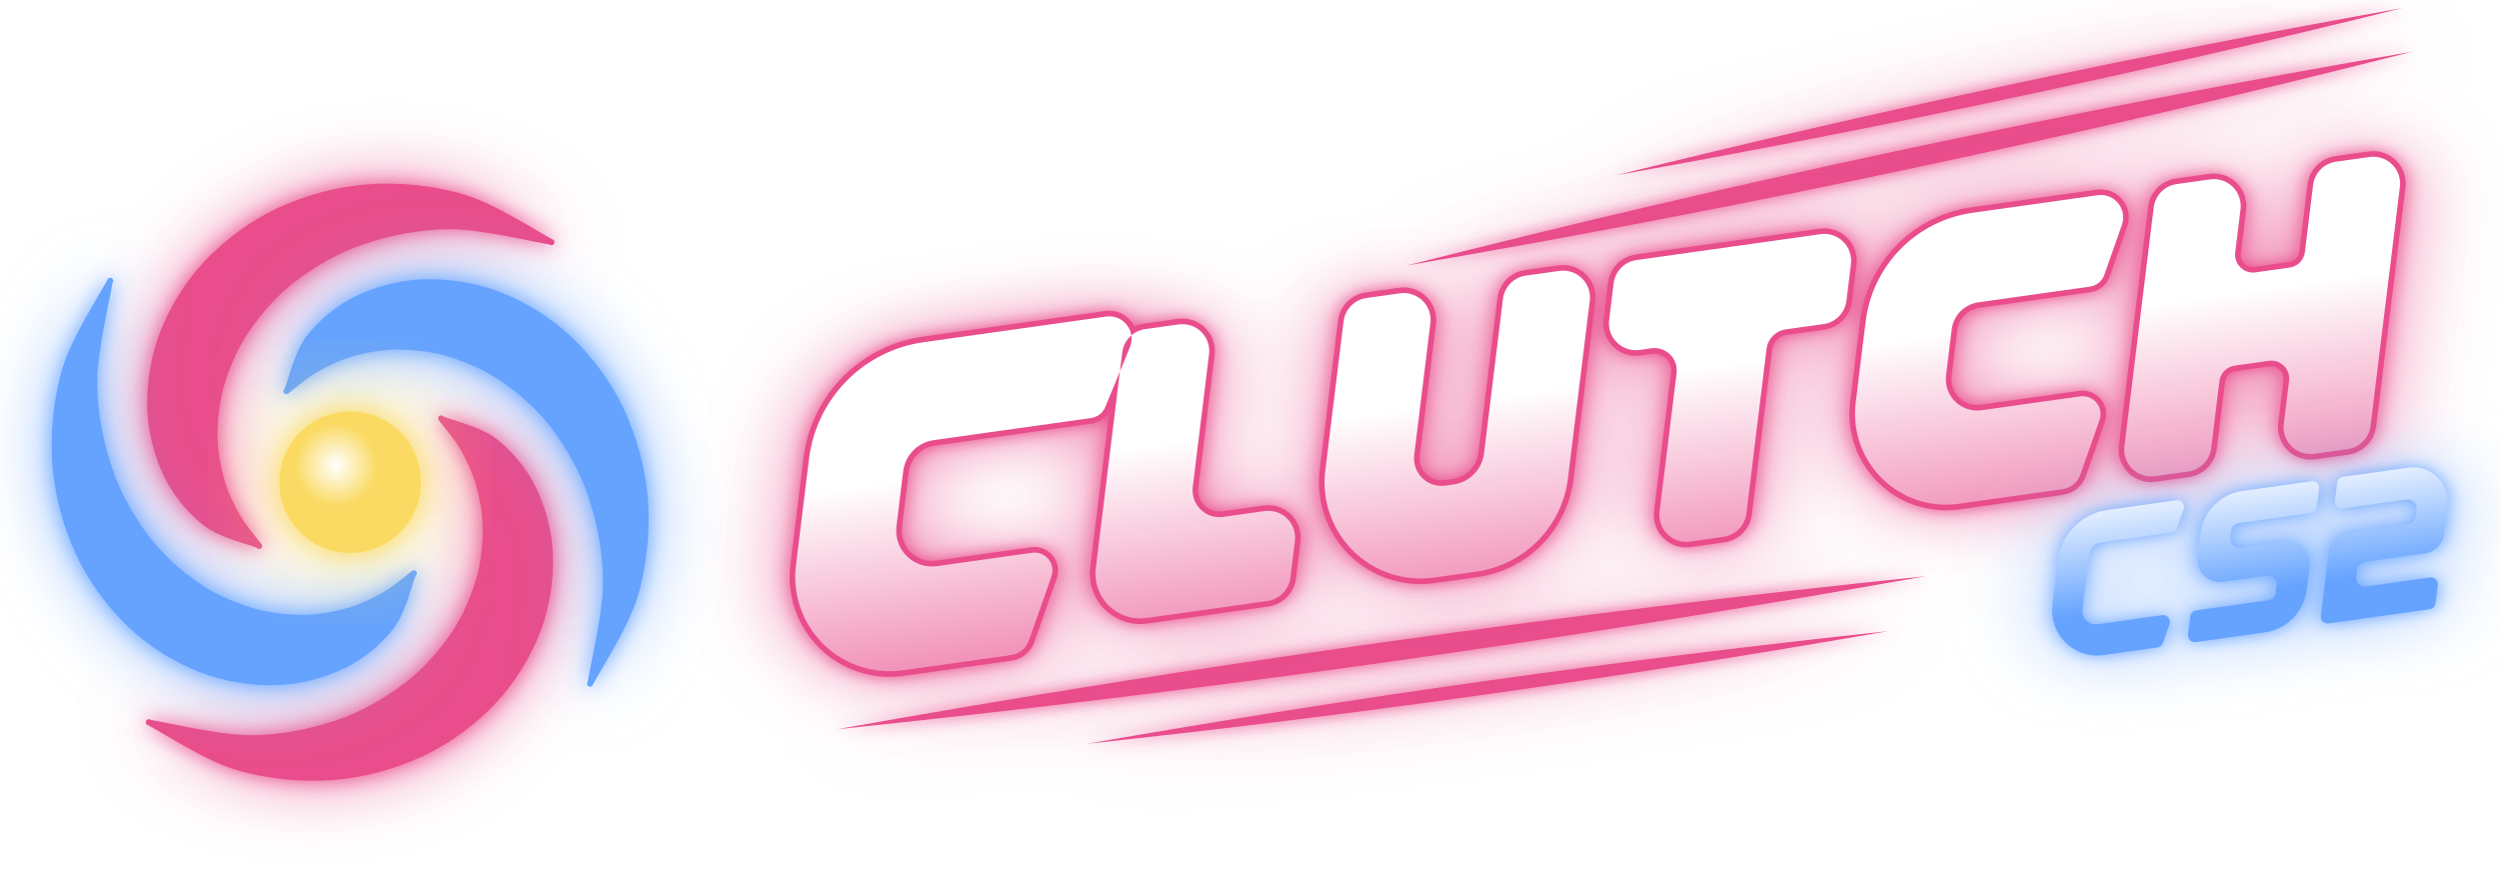
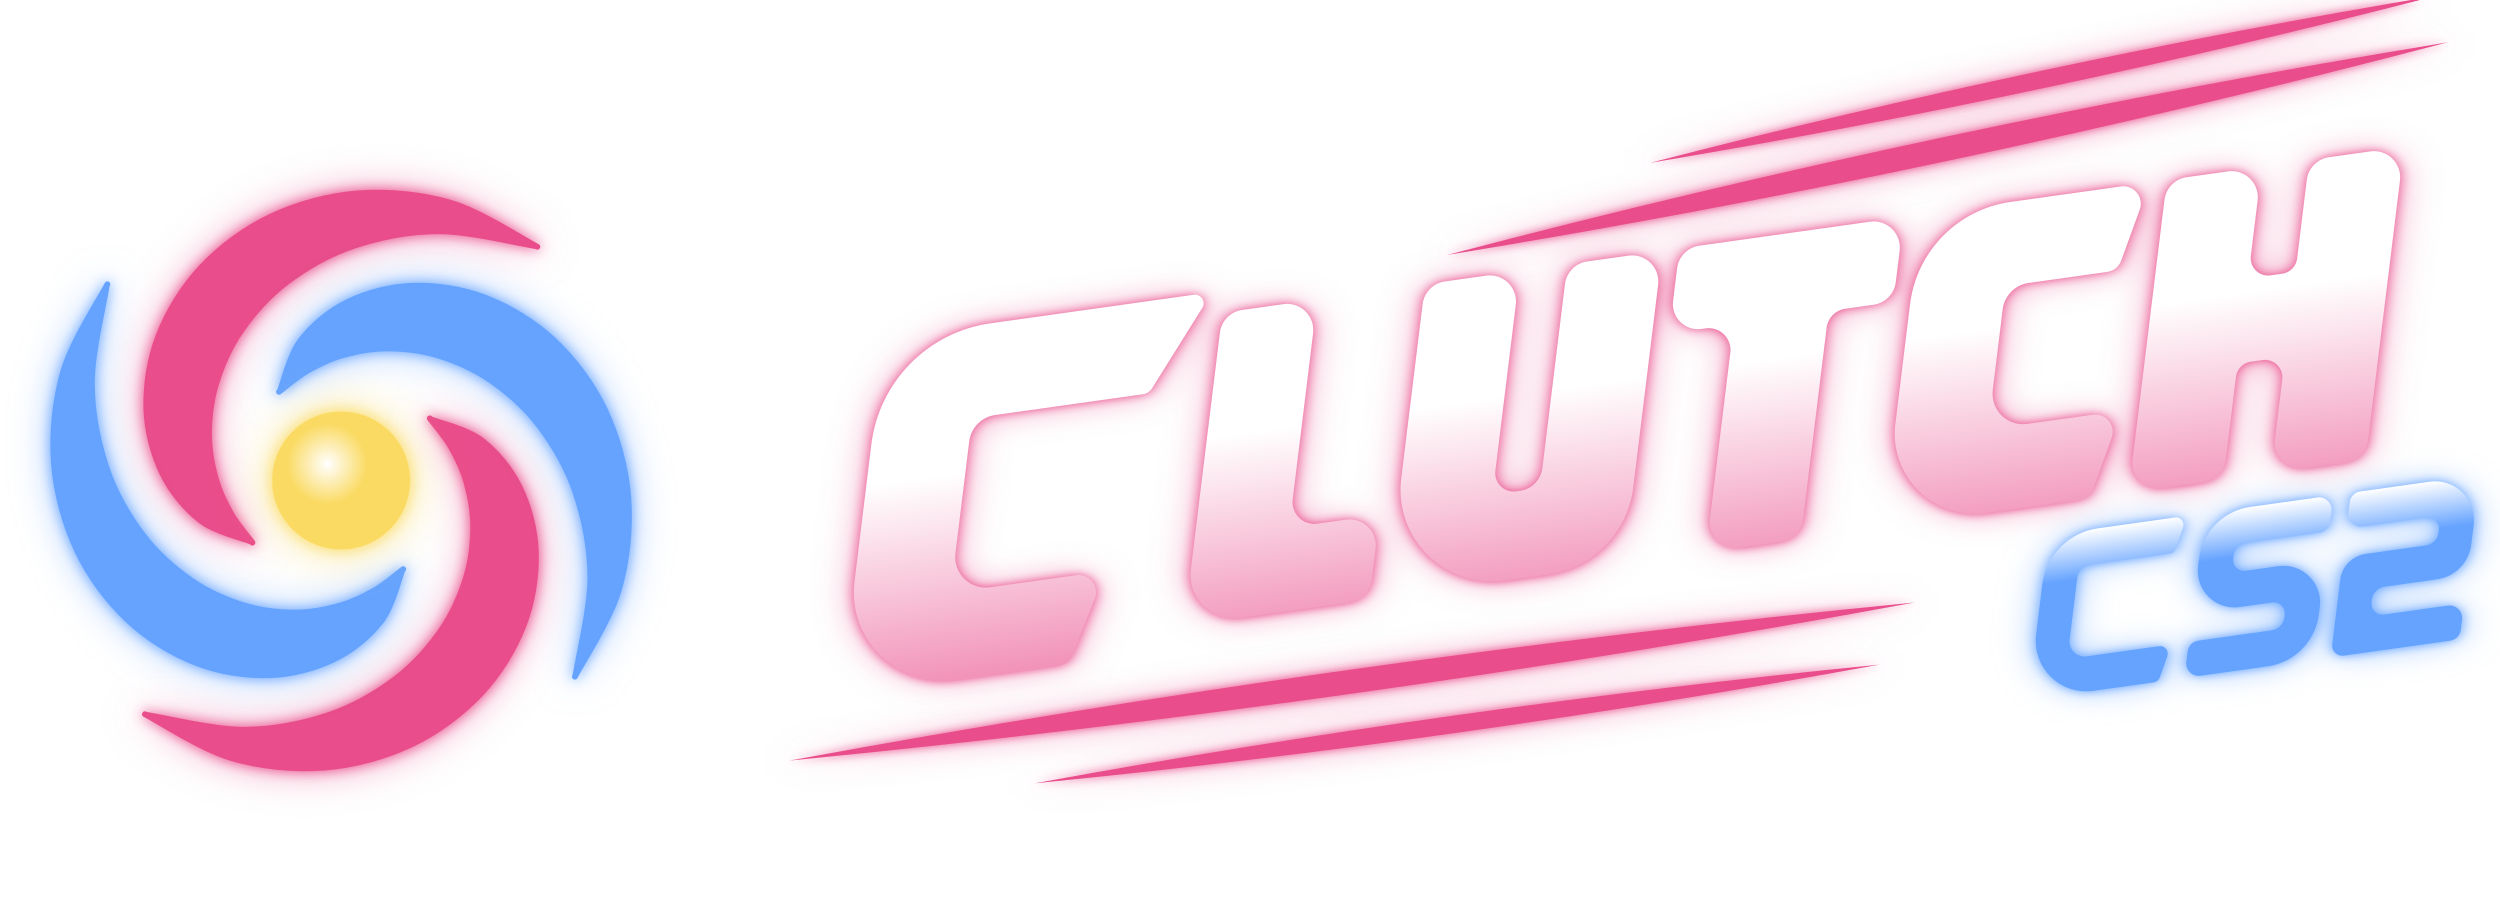
- <svg xmlns="http://www.w3.org/2000/svg" viewBox="-338 -122 1118 391" width="1118" height="391" role="img" aria-labelledby="title">
-   <g id="symbol" transform="translate(-326 -51) scale(1.13)">
+ <svg xmlns="http://www.w3.org/2000/svg" viewBox="-374 -121 1148 420" width="1148" height="420" role="img" aria-labelledby="title">
+   <g id="symbol" transform="translate(-362 -45) scale(1.13)">
    <defs>
      <filter id="sp" x="-50%" y="-50%" width="200%" height="200%" color-interpolation-filters="sRGB">
-         <feGaussianBlur in="SourceAlpha" stdDeviation="4" result="n" />
-         <feFlood flood-color="#E94D8B" flood-opacity="0.95" />
+         <feGaussianBlur in="SourceAlpha" stdDeviation="2.5" result="n" />
+         <feFlood flood-color="#E94D8B" flood-opacity="1" />
        <feComposite in2="n" operator="in" result="gn" />
-         <feGaussianBlur in="SourceAlpha" stdDeviation="14" result="w" />
-         <feFlood flood-color="#E94D8B" flood-opacity="0.7" />
+         <feGaussianBlur in="SourceAlpha" stdDeviation="8" result="w" />
+         <feFlood flood-color="#E94D8B" flood-opacity="0.5" />
        <feComposite in2="w" operator="in" result="gw" />
        <feMerge>
          <feMergeNode in="gw" />
          <feMergeNode in="gn" />
          <feMergeNode in="SourceGraphic" />
        </feMerge>
      </filter>
      <filter id="sb" x="-50%" y="-50%" width="200%" height="200%" color-interpolation-filters="sRGB">
-         <feGaussianBlur in="SourceAlpha" stdDeviation="4" result="n" />
-         <feFlood flood-color="#65A3FF" flood-opacity="0.95" />
+         <feGaussianBlur in="SourceAlpha" stdDeviation="2.5" result="n" />
+         <feFlood flood-color="#65A3FF" flood-opacity="1" />
        <feComposite in2="n" operator="in" result="gn" />
-         <feGaussianBlur in="SourceAlpha" stdDeviation="14" result="w" />
-         <feFlood flood-color="#65A3FF" flood-opacity="0.7" />
+         <feGaussianBlur in="SourceAlpha" stdDeviation="8" result="w" />
+         <feFlood flood-color="#65A3FF" flood-opacity="0.5" />
        <feComposite in2="w" operator="in" result="gw" />
        <feMerge>
          <feMergeNode in="gw" />
          <feMergeNode in="gn" />
          <feMergeNode in="SourceGraphic" />
        </feMerge>
      </filter>
      <filter id="sg" x="-50%" y="-50%" width="200%" height="200%" color-interpolation-filters="sRGB">
-         <feGaussianBlur in="SourceAlpha" stdDeviation="5" result="n" />
+         <feGaussianBlur in="SourceAlpha" stdDeviation="3" result="n" />
        <feFlood flood-color="#FADA62" flood-opacity="1" />
        <feComposite in2="n" operator="in" result="gn" />
-         <feGaussianBlur in="SourceAlpha" stdDeviation="18" result="w" />
-         <feFlood flood-color="#FADA62" flood-opacity="0.85" />
+         <feGaussianBlur in="SourceAlpha" stdDeviation="10" result="w" />
+         <feFlood flood-color="#FADA62" flood-opacity="0.7" />
        <feComposite in2="w" operator="in" result="gw" />
        <feMerge>
          <feMergeNode in="gw" />
          <feMergeNode in="gn" />
          <feMergeNode in="SourceGraphic" />
        </feMerge>
      </filter>
      <radialGradient id="dl" cx="0.4" cy="0.38" r="0.65">
        <stop offset="0" stop-color="#FFFFFF" />
        <stop offset="0.45" stop-color="#FADA62" />
      </radialGradient>
    </defs>
    <g filter="url(#sp)">
      <path fill="#E94D8B" d="M92.94 152.55A1.2 1.2 0 0 1 90.97 153.93C87.52 152.49 76.36 149.96 70.26 145.29C64.17 140.61 58.17 133.61 54.41 125.86C50.64 118.11 47.94 108.32 47.68 98.76C47.41 89.21 49.01 78.25 52.8 68.54C56.59 58.83 62.74 48.62 70.44 40.48C78.13 32.33 88.24 24.73 98.97 19.68C109.71 14.62 122.49 11.05 134.86 10.13C147.24 9.21 160.96 10.5 173.22 14.16C185.49 17.82 202.6 29.1 208.48 32.09A1.2 1.2 0 0 1 206.93 33.93C200.41 32.92 180.02 27.9 167.78 27.88C155.53 27.86 143.68 30.38 133.49 33.78C123.3 37.18 114.16 42.63 106.64 48.29C99.12 53.95 93.07 60.99 88.36 67.73C83.65 74.48 80.53 81.91 78.39 88.77C76.25 95.63 75.56 102.6 75.51 108.9C75.46 115.19 76.61 121.19 78.09 126.55C79.57 131.91 81.93 136.72 84.4 141.05C86.88 145.39 91.52 150.63 92.94 152.55ZM163.06 103.45A1.2 1.2 0 0 1 165.03 102.07C168.48 103.51 179.64 106.04 185.74 110.71C191.83 115.39 197.83 122.39 201.59 130.14C205.36 137.89 208.06 147.68 208.32 157.24C208.59 166.79 206.99 177.75 203.2 187.46C199.41 197.17 193.26 207.38 185.56 215.52C177.87 223.67 167.76 231.27 157.03 236.32C146.29 241.38 133.51 244.95 121.14 245.87C108.76 246.79 95.04 245.5 82.78 241.84C70.51 238.18 53.4 226.9 47.52 223.91A1.2 1.2 0 0 1 49.07 222.07C55.59 223.08 75.98 228.1 88.22 228.12C100.47 228.14 112.32 225.62 122.51 222.22C132.7 218.82 141.84 213.37 149.36 207.71C156.88 202.05 162.93 195.01 167.64 188.27C172.35 181.52 175.47 174.09 177.61 167.23C179.75 160.37 180.44 153.4 180.49 147.1C180.54 140.81 179.39 134.81 177.91 129.45C176.43 124.09 174.07 119.28 171.6 114.95C169.12 110.61 164.48 105.37 163.06 103.45Z" />
    </g>
    <g filter="url(#sb)">
      <path fill="#65A3FF" d="M103.45 92.94A1.2 1.2 0 0 1 102.07 90.97C103.51 87.52 106.04 76.36 110.71 70.26C115.39 64.17 122.39 58.17 130.14 54.41C137.89 50.64 147.68 47.94 157.24 47.68C166.79 47.41 177.75 49.01 187.46 52.8C197.17 56.59 207.38 62.74 215.52 70.44C223.67 78.13 231.27 88.24 236.32 98.97C241.38 109.71 244.95 122.49 245.87 134.86C246.79 147.24 245.5 160.96 241.84 173.22C238.18 185.49 226.9 202.6 223.91 208.48A1.2 1.2 0 0 1 222.07 206.93C223.08 200.41 228.1 180.02 228.12 167.78C228.14 155.53 225.62 143.68 222.22 133.49C218.82 123.3 213.37 114.16 207.71 106.64C202.05 99.12 195.01 93.07 188.27 88.36C181.52 83.65 174.09 80.53 167.23 78.39C160.37 76.25 153.4 75.56 147.1 75.51C140.81 75.46 134.81 76.61 129.45 78.09C124.09 79.57 119.28 81.93 114.95 84.4C110.61 86.88 105.37 91.52 103.45 92.94ZM152.55 163.06A1.2 1.2 0 0 1 153.93 165.03C152.49 168.48 149.96 179.64 145.29 185.74C140.61 191.83 133.61 197.83 125.86 201.59C118.11 205.36 108.32 208.06 98.76 208.32C89.21 208.59 78.25 206.99 68.54 203.2C58.83 199.41 48.62 193.26 40.48 185.56C32.33 177.87 24.73 167.76 19.68 157.03C14.62 146.29 11.05 133.51 10.13 121.14C9.21 108.76 10.5 95.04 14.16 82.78C17.82 70.51 29.1 53.4 32.09 47.52A1.2 1.2 0 0 1 33.93 49.07C32.92 55.59 27.9 75.98 27.88 88.22C27.86 100.47 30.38 112.32 33.78 122.51C37.18 132.7 42.63 141.84 48.29 149.36C53.95 156.88 60.99 162.93 67.73 167.64C74.48 172.35 81.91 175.47 88.77 177.61C95.63 179.75 102.6 180.44 108.9 180.49C115.19 180.54 121.19 179.39 126.55 177.91C131.91 176.43 136.72 174.07 141.05 171.6C145.39 169.12 150.63 164.48 152.55 163.06Z" />
    </g>
    <g filter="url(#sg)">
      <circle id="dot" cx="128" cy="128" r="28" fill="url(#dl)" />
    </g>
  </g>
  <g id="wordmark">
    <defs>
-       <linearGradient id="wm" gradientUnits="userSpaceOnUse" x1="0" y1="-8" x2="0" y2="190">
+       <linearGradient id="wm" gradientUnits="userSpaceOnUse" x1="0" y1="-10" x2="0" y2="210">
        <stop offset="0.3" stop-color="#FFFFFF" />
        <stop offset="1" stop-color="#E94D8B" />
      </linearGradient>
-       <linearGradient id="cs" gradientUnits="userSpaceOnUse" x1="0" y1="130" x2="0" y2="204">
+       <linearGradient id="cs" gradientUnits="userSpaceOnUse" x1="0" y1="154" x2="0" y2="227.6">
        <stop offset="0" stop-color="#FFFFFF" />
-         <stop offset="0.75" stop-color="#65A3FF" />
+         <stop offset="0.3" stop-color="#65A3FF" />
      </linearGradient>
      <filter id="gp" x="-50%" y="-50%" width="200%" height="200%" color-interpolation-filters="sRGB">
-         <feGaussianBlur in="SourceAlpha" stdDeviation="4" result="n" />
-         <feFlood flood-color="#E94D8B" flood-opacity="0.95" />
+         <feGaussianBlur in="SourceAlpha" stdDeviation="2.5" result="n" />
+         <feFlood flood-color="#E94D8B" flood-opacity="1" />
        <feComposite in2="n" operator="in" result="gn" />
-         <feGaussianBlur in="SourceAlpha" stdDeviation="18" result="w" />
-         <feFlood flood-color="#E94D8B" flood-opacity="0.7" />
+         <feGaussianBlur in="SourceAlpha" stdDeviation="8" result="w" />
+         <feFlood flood-color="#E94D8B" flood-opacity="0.5" />
        <feComposite in2="w" operator="in" result="gw" />
        <feMerge>
          <feMergeNode in="gw" />
          <feMergeNode in="gn" />
          <feMergeNode in="SourceGraphic" />
        </feMerge>
      </filter>
      <filter id="gb" x="-50%" y="-50%" width="200%" height="200%" color-interpolation-filters="sRGB">
-         <feGaussianBlur in="SourceAlpha" stdDeviation="4" result="n" />
-         <feFlood flood-color="#65A3FF" flood-opacity="0.95" />
+         <feGaussianBlur in="SourceAlpha" stdDeviation="2.5" result="n" />
+         <feFlood flood-color="#65A3FF" flood-opacity="1" />
        <feComposite in2="n" operator="in" result="gn" />
-         <feGaussianBlur in="SourceAlpha" stdDeviation="18" result="w" />
-         <feFlood flood-color="#65A3FF" flood-opacity="0.75" />
+         <feGaussianBlur in="SourceAlpha" stdDeviation="8" result="w" />
+         <feFlood flood-color="#65A3FF" flood-opacity="0.55" />
        <feComposite in2="w" operator="in" result="gw" />
        <feMerge>
          <feMergeNode in="gw" />
          <feMergeNode in="gn" />
          <feMergeNode in="SourceGraphic" />
        </feMerge>
      </filter>
    </defs>
-     <g id="tilt" transform="rotate(-8 358 64)">
+     <g id="tilt" transform="rotate(-8 353 70)">
      <g filter="url(#gp)">
-         <path id="streaks" fill="#E94D8B" d="M20 158Q266 149 512 158Q266 167 20 158ZM130 180Q311 174 492 180Q311 186 130 180Z" />
+         <path id="streaks" fill="#E94D8B" d="M-30 176Q230.95 165 491.9 176Q230.95 187 -30 176ZM80 202Q275.95 194 471.9 202Q275.95 210 80 202Z" />
      </g>
      <g filter="url(#gp)">
-         <path id="streaks-up" fill="#E94D8B" transform="rotate(-4 560 -40)" d="M300 -30Q530 -39 760 -30Q530 -21 300 -30ZM400 -50Q580 -56 760 -50Q580 -44 400 -50Z" />
+         <path id="streaks-up" fill="#E94D8B" transform="rotate(-4 560 -40)" d="M300 -30Q535 -41 770 -30Q535 -19 300 -30ZM400 -52Q585 -60 770 -52Q585 -44 400 -52Z" />
      </g>
      <g filter="url(#gp)">
-         <path id="clutch" fill="url(#wm)" stroke="#E94D8B" stroke-width="5" stroke-linejoin="round" paint-order="stroke" d="M173.62 7.06A10 10 0 0 0 164.99 -8L82.48 -8A60 60 0 0 0 24.53 36.47L12.09 82.87A42.2 42.2 0 0 0 52.86 136L101.77 136A10 10 0 0 0 110.65 130.6L124.6 103.68A8 8 0 0 0 117.49 92L74.5 92A16 16 0 0 1 59.04 71.86L65.47 47.86A16 16 0 0 1 80.93 36L152.07 36A8 8 0 0 0 158.97 32.05ZM169.91 8.89A12 12 0 0 1 181.51 0L196.66 0A12 12 0 0 1 208.25 15.11L192.77 72.89A12 12 0 0 0 204.36 88L223.08 88A12 12 0 0 1 234.67 103.11L230.38 119.11A12 12 0 0 1 218.79 128L164.06 128A20 20 0 0 1 144.75 102.82ZM269.91 8.89A12 12 0 0 1 281.51 0L296.66 0A12 12 0 0 1 308.25 15.11L292.86 72.55A12.28 12.28 0 0 0 304.72 88L308.44 88A16 16 0 0 0 323.9 76.14L341.91 8.89A12 12 0 0 1 353.51 0L368.66 0A12 12 0 0 1 380.25 15.11L359.53 92.42A48 48 0 0 1 313.17 128L294 128A42.97 42.97 0 0 1 252.49 73.91ZM391.91 8.89A12 12 0 0 1 403.51 0L486.66 0A12 12 0 0 1 498.25 15.11L493.96 31.11A12 12 0 0 1 482.37 40L465.25 40A10 10 0 0 0 455.59 47.41L436.38 119.11A12 12 0 0 1 424.79 128L409.64 128A12 12 0 0 1 398.05 112.89L414.21 52.59A10 10 0 0 0 404.55 40L399.22 40A12 12 0 0 1 387.63 24.89ZM620.74 14.6A10 10 0 0 0 611.86 0L555.27 0A56 56 0 0 0 501.18 41.51L491.72 76.81A40.67 40.67 0 0 0 531 128L577.92 128A10 10 0 0 0 586.8 122.6L598.67 99.68A8 8 0 0 0 591.56 88L546.96 88A14 14 0 0 1 533.44 70.38L538.8 50.38A14 14 0 0 1 552.32 40L602.71 40A8 8 0 0 0 609.82 35.68ZM635.91 8.89A12 12 0 0 1 647.51 0L662.66 0A12 12 0 0 1 674.25 15.11L669.21 33.93A8 8 0 0 0 676.93 44L692.37 44A8 8 0 0 0 700.1 38.07L707.91 8.89A12 12 0 0 1 719.51 0L734.66 0A12 12 0 0 1 746.25 15.11L718.38 119.11A12 12 0 0 1 706.79 128L691.64 128A12 12 0 0 1 680.05 112.89L685.09 94.07A8 8 0 0 0 677.36 84L661.93 84A8 8 0 0 0 654.2 89.93L646.38 119.11A12 12 0 0 1 634.79 128L619.64 128A12 12 0 0 1 608.05 112.89Z" />
+         <path id="clutch" fill="url(#wm)" d="M186.68 -3.43A4 4 0 0 0 183.61 -10L89.3 -10A64 64 0 0 0 27.48 37.44L11.04 98.81A40.67 40.67 0 0 0 50.32 150L98.66 150A8 8 0 0 0 105.62 145.95L119.25 121.95A8 8 0 0 0 112.29 110L72.28 110A14 14 0 0 1 58.76 92.38L72.16 42.38A14 14 0 0 1 85.68 32L154.14 32A6 6 0 0 0 158.74 29.86ZM193.13 8.89A12 12 0 0 1 204.72 0L223.87 0A12 12 0 0 1 235.47 15.11L215.56 89.41A10 10 0 0 0 225.21 102L238.54 102A12 12 0 0 1 250.13 117.11L246.38 131.11A12 12 0 0 1 234.79 140L184.06 140A20 20 0 0 1 164.75 114.82ZM287.13 8.89A12 12 0 0 1 298.72 0L317.87 0A12 12 0 0 1 329.47 15.11L309.56 89.37A8.44 8.44 0 0 0 317.72 100L319.51 100A12 12 0 0 0 331.1 91.11L353.13 8.89A12 12 0 0 1 364.72 0L383.87 0A12 12 0 0 1 395.47 15.11L371.14 105.91A46 46 0 0 1 326.7 140L307 140A42.2 42.2 0 0 1 266.24 86.87ZM405.13 8.89A12 12 0 0 1 416.72 0L495.87 0A12 12 0 0 1 507.47 15.11L503.71 29.11A12 12 0 0 1 492.12 38L479 38A10 10 0 0 0 469.34 45.41L446.38 131.11A12 12 0 0 1 434.79 140L415.64 140A12 12 0 0 1 404.05 124.89L423.96 50.59A10 10 0 0 0 414.3 38L412.33 38A11.51 11.51 0 0 1 401.21 23.51ZM619.27 11.75A8 8 0 0 0 612.21 0L560.95 0A54 54 0 0 0 508.79 40.02L494.42 93.64A36.83 36.83 0 0 0 530 140L573.19 140A8 8 0 0 0 580.26 135.75L591.94 113.75A8 8 0 0 0 584.87 102L554.43 102A14 14 0 0 1 540.9 84.38L550.55 48.38A14 14 0 0 1 564.07 38L600.52 38A8 8 0 0 0 607.59 33.75ZM631.13 8.89A12 12 0 0 1 642.72 0L661.87 0A12 12 0 0 1 673.47 15.11L666.81 39.93A8 8 0 0 0 674.54 50L679.98 50A8 8 0 0 0 687.7 44.07L697.13 8.89A12 12 0 0 1 708.72 0L727.87 0A12 12 0 0 1 739.47 15.11L708.38 131.11A12 12 0 0 1 696.79 140L677.64 140A12 12 0 0 1 666.05 124.89L673.23 98.07A8 8 0 0 0 665.51 88L660.07 88A8 8 0 0 0 652.34 93.93L642.38 131.11A12 12 0 0 1 630.79 140L611.64 140A12 12 0 0 1 600.05 124.89Z" />
      </g>
      <g filter="url(#gb)">
-         <path id="cs2" fill="url(#cs)" d="M630.39 144.38A3 3 0 0 0 627.73 140L596.61 140A26 26 0 0 0 571.5 159.27L566.31 178.64A20.14 20.14 0 0 0 585.76 204L610.19 204A3 3 0 0 0 612.85 202.38L617 194.38A3 3 0 0 0 614.33 190L585.08 190A6 6 0 0 1 579.29 182.45L585.72 158.45A6 6 0 0 1 591.51 154L623.59 154A3 3 0 0 0 626.25 152.38ZM691.65 143.78A3 3 0 0 0 688.75 140L657.54 140A22 22 0 0 0 636.29 156.31L633.58 166.41A10 10 0 0 0 643.24 179L663 179A4 4 0 0 1 666.86 184.04L666.06 187.04A4 4 0 0 1 662.19 190L629.57 190A3 3 0 0 0 626.67 192.22L624.52 200.22A3 3 0 0 0 627.42 204L658.63 204A22 22 0 0 0 679.88 187.69L682.59 177.59A10 10 0 0 0 672.93 165L653.18 165A4 4 0 0 1 649.31 159.96L650.12 156.96A4 4 0 0 1 653.98 154L686.61 154A3 3 0 0 0 689.51 151.78ZM700.07 142.22A3 3 0 0 1 702.96 140L732.47 140A15.49 15.49 0 0 1 747.44 159.5L744.2 171.59A10 10 0 0 1 734.54 179L707.28 179A4 4 0 0 0 703.42 181.96L702.61 184.96A4 4 0 0 0 706.48 190L735.35 190A3 3 0 0 1 738.25 193.78L736.11 201.78A3 3 0 0 1 733.21 204L687.42 204A3 3 0 0 1 684.52 200.22L691.98 172.41A10 10 0 0 1 701.64 165L728.89 165A4 4 0 0 0 732.76 162.04L733.56 159.04A4 4 0 0 0 729.7 154L700.82 154A3 3 0 0 1 697.92 150.22Z" />
+         <path id="cs2" fill="url(#cs)" d="M618.68 159.04A3.45 3.45 0 0 0 615.61 154L579.83 154A29.9 29.9 0 0 0 550.95 176.16L544.98 198.44A23.16 23.16 0 0 0 567.35 227.6L595.44 227.6A3.45 3.45 0 0 0 598.5 225.74L603.27 216.54A3.45 3.45 0 0 0 600.21 211.5L566.57 211.5A6.9 6.9 0 0 1 559.91 202.81L567.3 175.21A6.9 6.9 0 0 1 573.97 170.1L610.85 170.1A3.45 3.45 0 0 0 613.91 168.24ZM687.2 161.24A5.75 5.75 0 0 0 681.64 154L650.51 154A27.6 27.6 0 0 0 623.85 174.46L622.97 177.74A16.77 16.77 0 0 0 639.17 198.85L654.47 198.85A5.02 5.02 0 0 1 659.32 205.18L659 206.39A6.9 6.9 0 0 1 652.33 211.5L618.34 211.5A5.75 5.75 0 0 0 612.79 215.76L611.55 220.36A5.75 5.75 0 0 0 617.11 227.6L648.24 227.6A27.6 27.6 0 0 0 674.9 207.14L675.78 203.86A16.77 16.77 0 0 0 659.58 182.75L644.28 182.75A5.02 5.02 0 0 1 639.43 176.43L639.75 175.21A6.9 6.9 0 0 1 646.42 170.1L680.41 170.1A5.75 5.75 0 0 0 685.96 165.84ZM696.04 158.26A5.75 5.75 0 0 1 701.6 154L733.77 154A17.81 17.81 0 0 1 750.98 176.43L748.62 185.21A18.4 18.4 0 0 1 730.85 198.85L706.56 198.85A6.9 6.9 0 0 0 699.9 203.96L699.57 205.18A5.02 5.02 0 0 0 704.43 211.5L734.08 211.5A5.75 5.75 0 0 1 739.64 218.74L738.41 223.34A5.75 5.75 0 0 1 732.85 227.6L683.46 227.6A4.6 4.6 0 0 1 679.02 221.81L686.74 192.98A13.8 13.8 0 0 1 700.07 182.75L727.89 182.75A6.9 6.9 0 0 0 734.55 177.64L734.88 176.43A5.02 5.02 0 0 0 730.02 170.1L700.36 170.1A5.75 5.75 0 0 1 694.81 162.86Z" />
      </g>
    </g>
  </g>
</svg>
